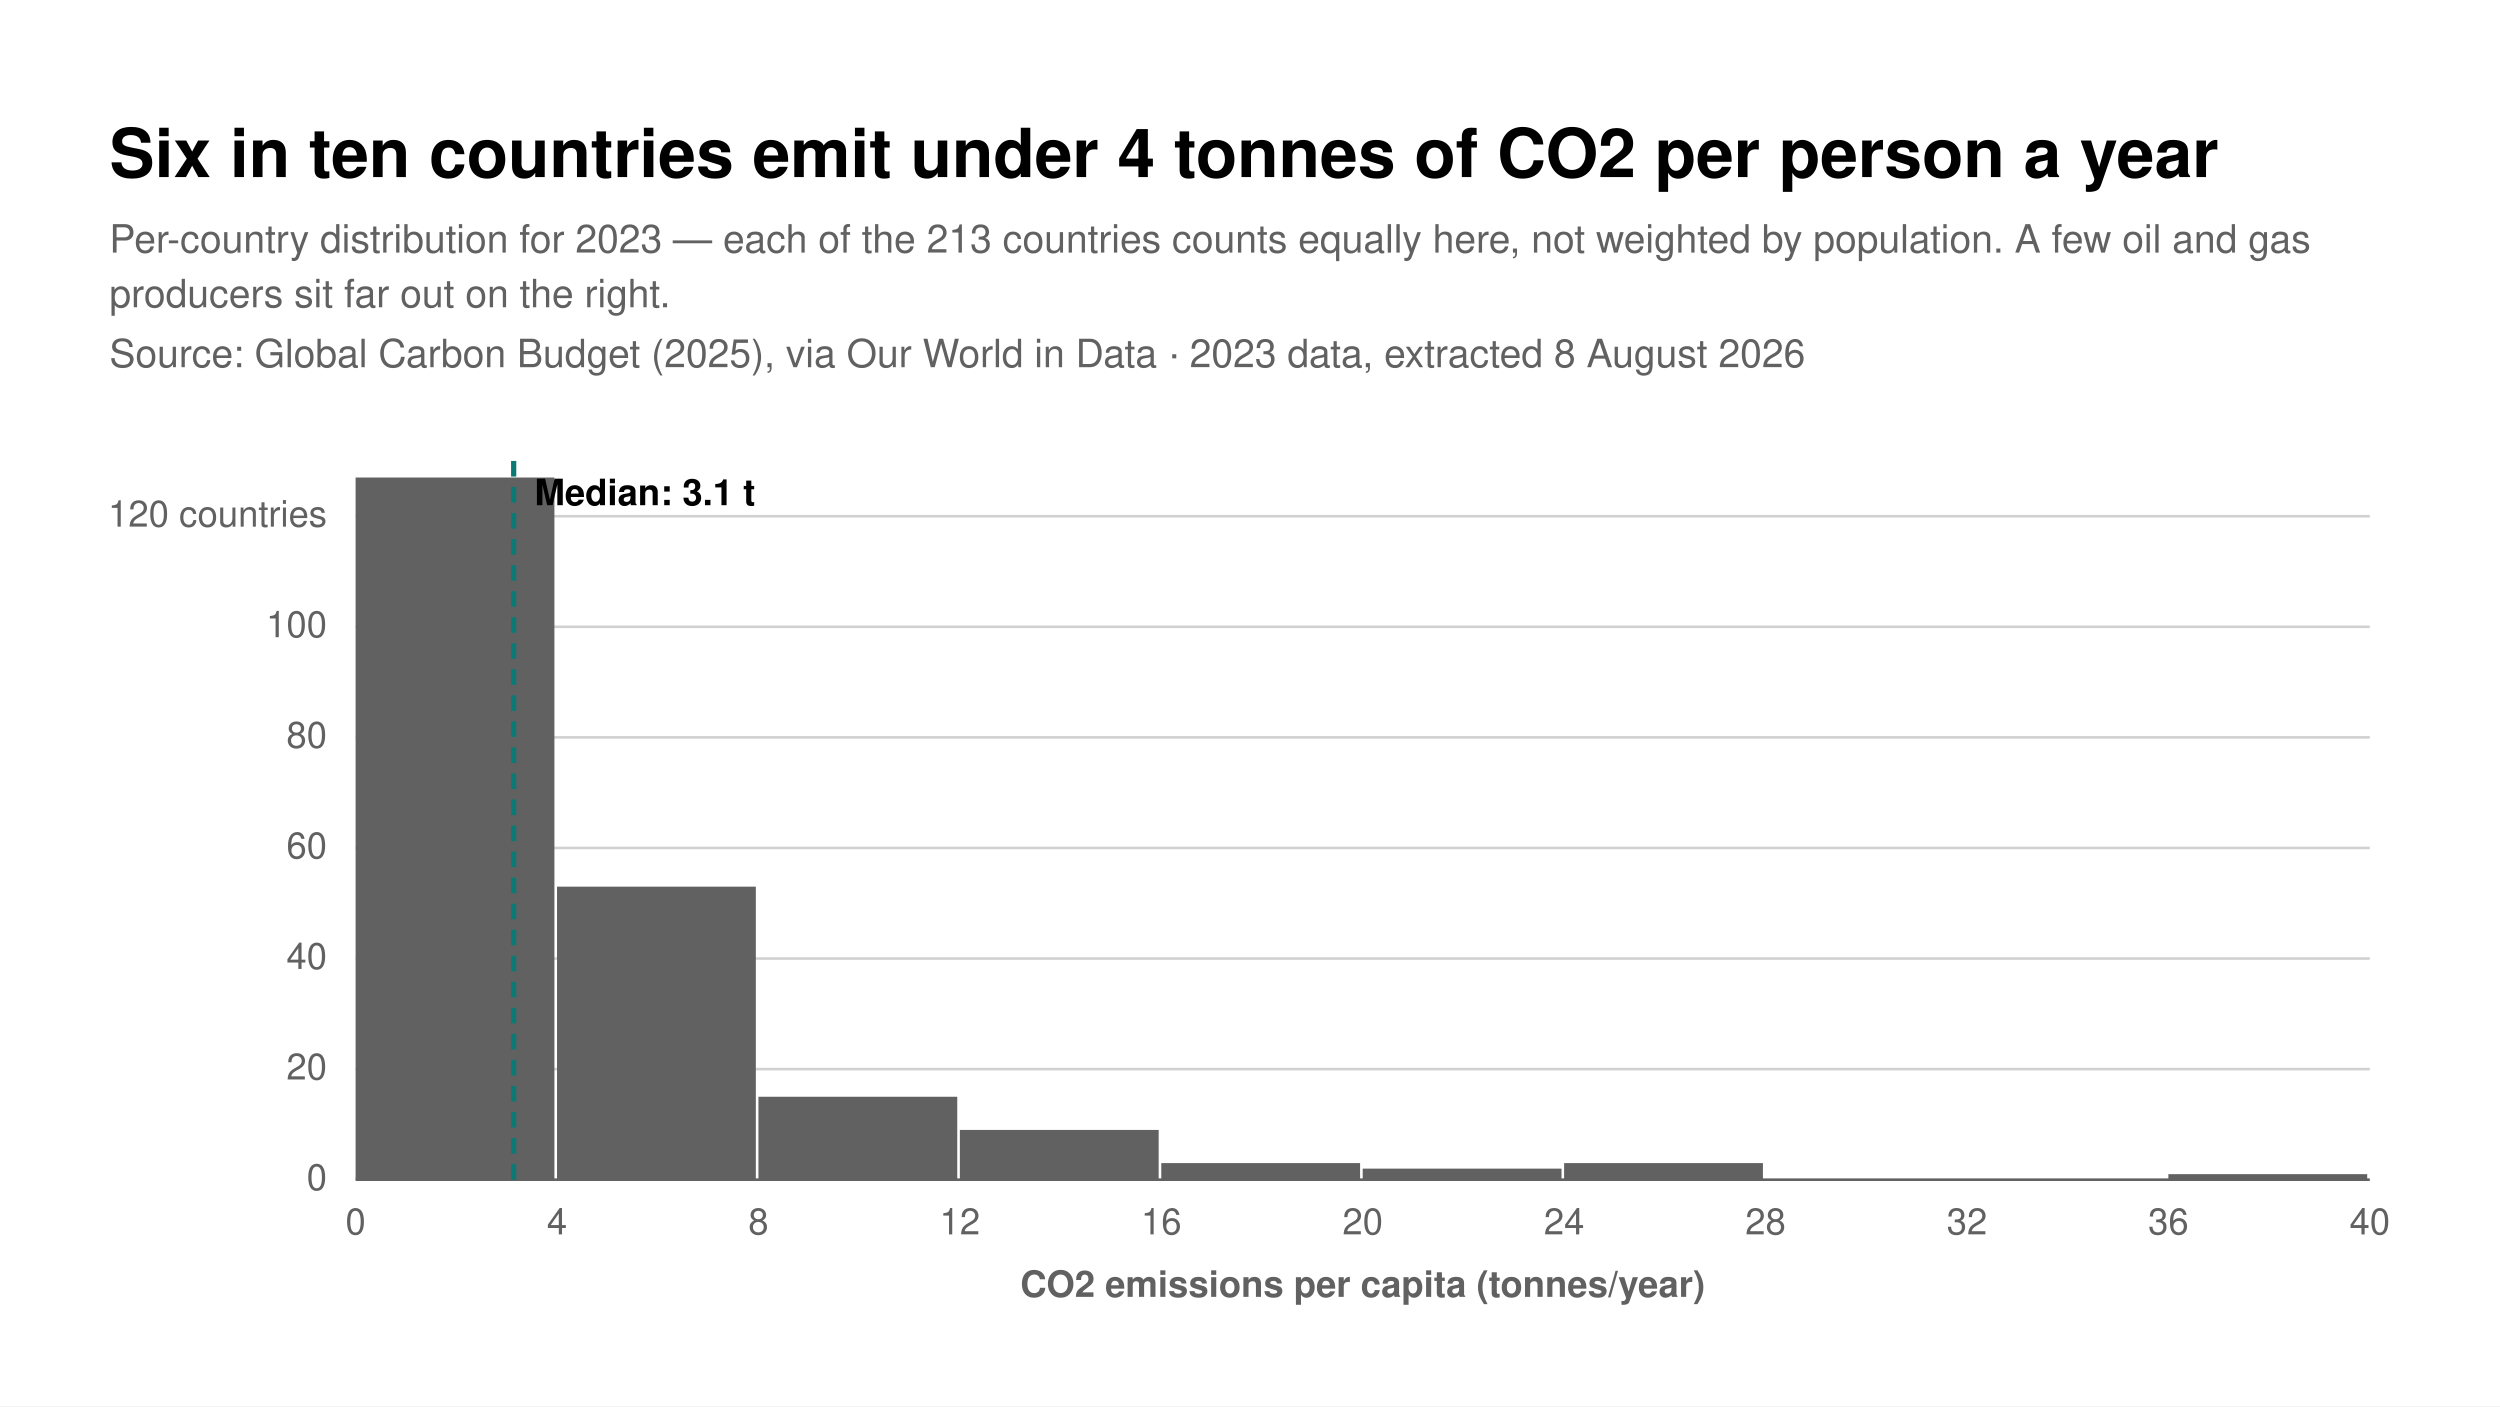
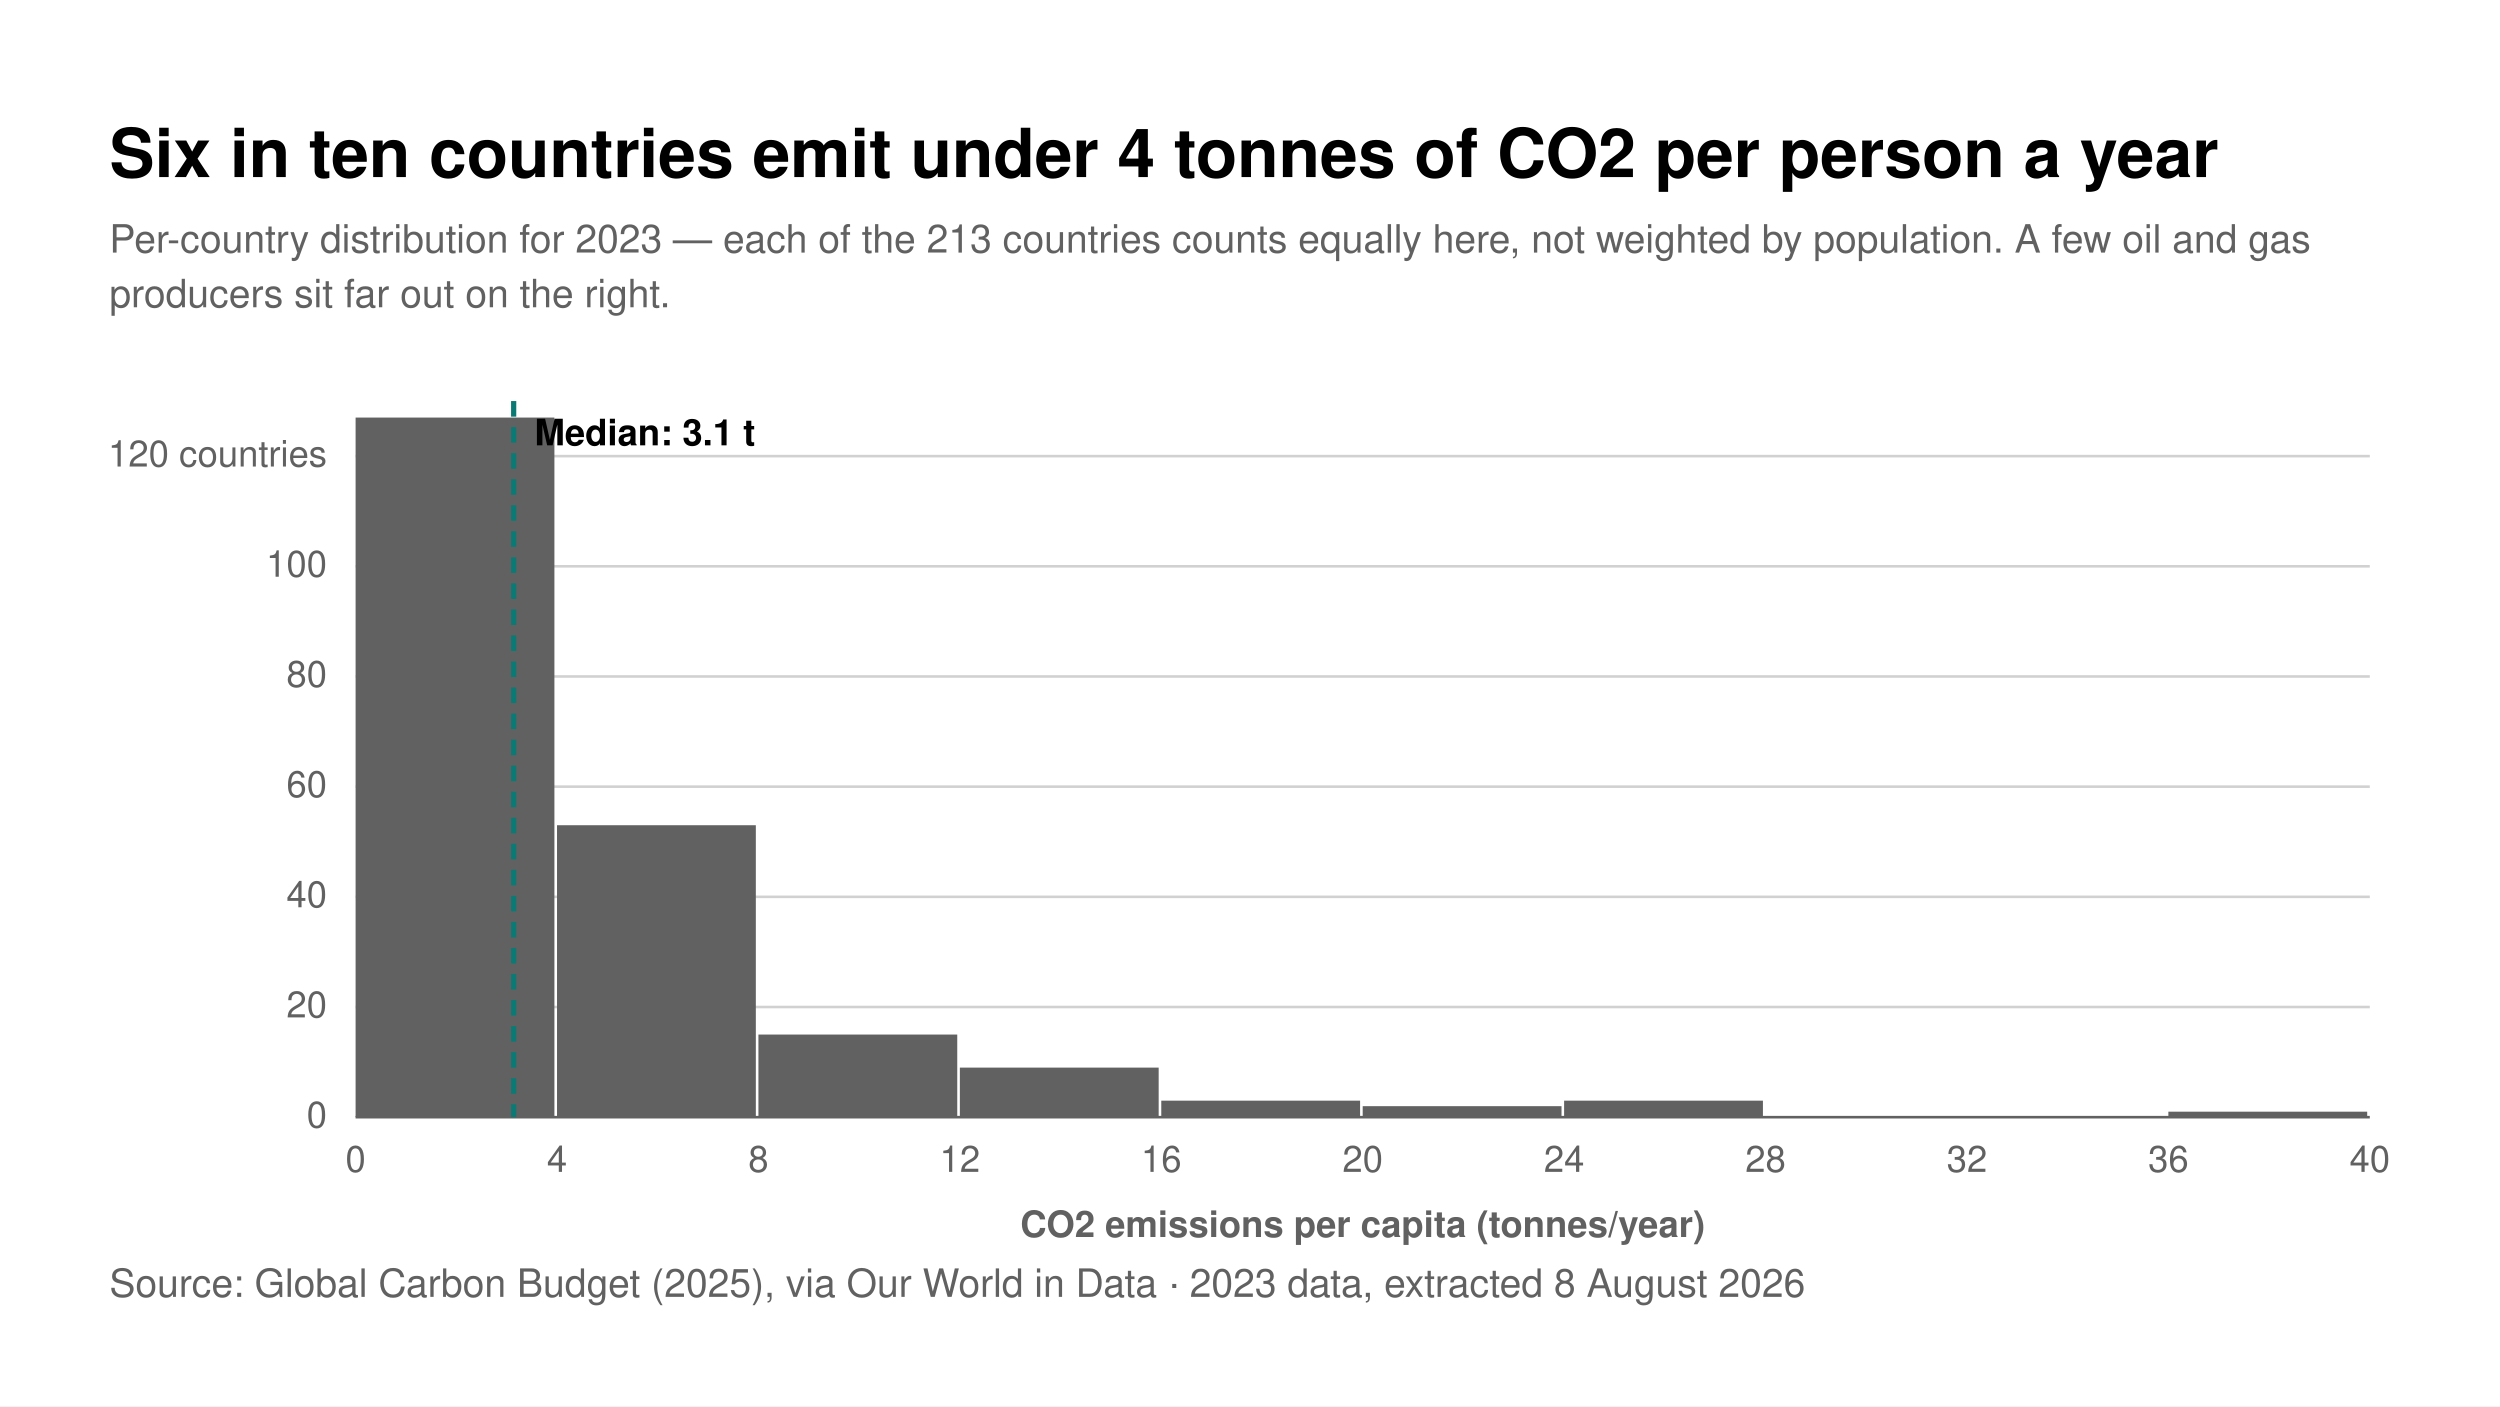
<svg xmlns="http://www.w3.org/2000/svg" width="960" height="540" viewBox="0 0 960 540" role="img" font-family="Helvetica, Arial, sans-serif">
  <rect x="0" y="0" width="960" height="540" fill="#FFFFFF" />
  <text x="42" y="68" fill="#000000" font-size="26" font-weight="700">Six in ten countries emit under 4 tonnes of CO2 per person a year</text>
  <text x="42" y="97" fill="#616161" font-size="15">Per-country distribution for 2023 — each of the 213 countries counts equally here, not weighted by population. A few oil and gas</text>
  <text x="42" y="118" fill="#616161" font-size="15">producers sit far out on the right.</text>
-   <text x="42" y="141" fill="#616161" font-size="15">Source: Global Carbon Budget (2025), via Our World in Data · 2023 data, extracted 8 August 2026</text>
+   <text x="42" y="498" fill="#616161" font-size="15">Source: Global Carbon Budget (2025), via Our World in Data · 2023 data, extracted 8 August 2026</text>
  <g>
-     <line x1="136.549" x2="910" y1="453" y2="453" stroke="#616161" stroke-width="1" />
-     <text x="125.549" y="457" fill="#616161" font-size="14" text-anchor="end">0</text>
+     <line x1="136.549" x2="910" y1="429" y2="429" stroke="#616161" stroke-width="1" />
+     <text x="125.549" y="433" fill="#616161" font-size="14" text-anchor="end">0</text>
  </g>
  <g>
-     <line x1="136.549" x2="910" y1="410.538" y2="410.538" stroke="#d1d1d1" stroke-width="1" />
-     <text x="125.549" y="414.538" fill="#616161" font-size="14" text-anchor="end">20</text>
+     <line x1="136.549" x2="910" y1="386.692" y2="386.692" stroke="#d1d1d1" stroke-width="1" />
+     <text x="125.549" y="390.692" fill="#616161" font-size="14" text-anchor="end">20</text>
  </g>
  <g>
-     <line x1="136.549" x2="910" y1="368.077" y2="368.077" stroke="#d1d1d1" stroke-width="1" />
-     <text x="125.549" y="372.077" fill="#616161" font-size="14" text-anchor="end">40</text>
+     <line x1="136.549" x2="910" y1="344.385" y2="344.385" stroke="#d1d1d1" stroke-width="1" />
+     <text x="125.549" y="348.385" fill="#616161" font-size="14" text-anchor="end">40</text>
  </g>
  <g>
-     <line x1="136.549" x2="910" y1="325.615" y2="325.615" stroke="#d1d1d1" stroke-width="1" />
-     <text x="125.549" y="329.615" fill="#616161" font-size="14" text-anchor="end">60</text>
+     <line x1="136.549" x2="910" y1="302.077" y2="302.077" stroke="#d1d1d1" stroke-width="1" />
+     <text x="125.549" y="306.077" fill="#616161" font-size="14" text-anchor="end">60</text>
  </g>
  <g>
-     <line x1="136.549" x2="910" y1="283.154" y2="283.154" stroke="#d1d1d1" stroke-width="1" />
-     <text x="125.549" y="287.154" fill="#616161" font-size="14" text-anchor="end">80</text>
+     <line x1="136.549" x2="910" y1="259.769" y2="259.769" stroke="#d1d1d1" stroke-width="1" />
+     <text x="125.549" y="263.769" fill="#616161" font-size="14" text-anchor="end">80</text>
  </g>
  <g>
-     <line x1="136.549" x2="910" y1="240.692" y2="240.692" stroke="#d1d1d1" stroke-width="1" />
-     <text x="125.549" y="244.692" fill="#616161" font-size="14" text-anchor="end">100</text>
+     <line x1="136.549" x2="910" y1="217.462" y2="217.462" stroke="#d1d1d1" stroke-width="1" />
+     <text x="125.549" y="221.462" fill="#616161" font-size="14" text-anchor="end">100</text>
  </g>
  <g>
-     <line x1="136.549" x2="910" y1="198.231" y2="198.231" stroke="#d1d1d1" stroke-width="1" />
-     <text x="125.549" y="202.231" fill="#616161" font-size="14" text-anchor="end">120 countries</text>
+     <line x1="136.549" x2="910" y1="175.154" y2="175.154" stroke="#d1d1d1" stroke-width="1" />
+     <text x="125.549" y="179.154" fill="#616161" font-size="14" text-anchor="end">120 countries</text>
  </g>
-   <rect x="136.549" y="183.369" width="76.345" height="269.631" fill="#616161" />
-   <rect x="213.894" y="340.477" width="76.345" height="112.523" fill="#616161" />
-   <rect x="291.239" y="421.154" width="76.345" height="31.846" fill="#616161" />
-   <rect x="368.584" y="433.892" width="76.345" height="19.108" fill="#616161" />
-   <rect x="445.929" y="446.631" width="76.345" height="6.369" fill="#616161" />
-   <rect x="523.274" y="448.754" width="76.345" height="4.246" fill="#616161" />
-   <rect x="600.62" y="446.631" width="76.345" height="6.369" fill="#616161" />
-   <rect x="677.965" y="453" width="76.345" height="0" fill="#616161" />
-   <rect x="755.31" y="453" width="76.345" height="0" fill="#616161" />
-   <rect x="832.655" y="450.877" width="76.345" height="2.123" fill="#616161" />
-   <text x="136.549" y="474" fill="#616161" font-size="14" text-anchor="middle">0</text>
-   <text x="213.894" y="474" fill="#616161" font-size="14" text-anchor="middle">4</text>
-   <text x="291.239" y="474" fill="#616161" font-size="14" text-anchor="middle">8</text>
-   <text x="368.584" y="474" fill="#616161" font-size="14" text-anchor="middle">12</text>
-   <text x="445.929" y="474" fill="#616161" font-size="14" text-anchor="middle">16</text>
-   <text x="523.274" y="474" fill="#616161" font-size="14" text-anchor="middle">20</text>
-   <text x="600.62" y="474" fill="#616161" font-size="14" text-anchor="middle">24</text>
-   <text x="677.965" y="474" fill="#616161" font-size="14" text-anchor="middle">28</text>
-   <text x="755.31" y="474" fill="#616161" font-size="14" text-anchor="middle">32</text>
-   <text x="832.655" y="474" fill="#616161" font-size="14" text-anchor="middle">36</text>
-   <text x="910" y="474" fill="#616161" font-size="14" text-anchor="middle">40</text>
-   <text x="523.274" y="498" fill="#616161" font-size="14" font-weight="600" text-anchor="middle">CO2 emissions per capita (tonnes/year)</text>
-   <line x1="197.249" x2="197.249" y1="177" y2="453" stroke="#0B7A75" stroke-width="2" stroke-dasharray="6 4" />
-   <text x="205.249" y="194" fill="#000000" font-size="14" font-weight="700">Median: 3.1 t</text>
+   <rect x="136.549" y="160.346" width="76.345" height="268.654" fill="#616161" />
+   <rect x="213.894" y="316.885" width="76.345" height="112.115" fill="#616161" />
+   <rect x="291.239" y="397.269" width="76.345" height="31.731" fill="#616161" />
+   <rect x="368.584" y="409.962" width="76.345" height="19.038" fill="#616161" />
+   <rect x="445.929" y="422.654" width="76.345" height="6.346" fill="#616161" />
+   <rect x="523.274" y="424.769" width="76.345" height="4.231" fill="#616161" />
+   <rect x="600.62" y="422.654" width="76.345" height="6.346" fill="#616161" />
+   <rect x="677.965" y="429" width="76.345" height="0" fill="#616161" />
+   <rect x="755.31" y="429" width="76.345" height="0" fill="#616161" />
+   <rect x="832.655" y="426.885" width="76.345" height="2.115" fill="#616161" />
+   <text x="136.549" y="450" fill="#616161" font-size="14" text-anchor="middle">0</text>
+   <text x="213.894" y="450" fill="#616161" font-size="14" text-anchor="middle">4</text>
+   <text x="291.239" y="450" fill="#616161" font-size="14" text-anchor="middle">8</text>
+   <text x="368.584" y="450" fill="#616161" font-size="14" text-anchor="middle">12</text>
+   <text x="445.929" y="450" fill="#616161" font-size="14" text-anchor="middle">16</text>
+   <text x="523.274" y="450" fill="#616161" font-size="14" text-anchor="middle">20</text>
+   <text x="600.62" y="450" fill="#616161" font-size="14" text-anchor="middle">24</text>
+   <text x="677.965" y="450" fill="#616161" font-size="14" text-anchor="middle">28</text>
+   <text x="755.31" y="450" fill="#616161" font-size="14" text-anchor="middle">32</text>
+   <text x="832.655" y="450" fill="#616161" font-size="14" text-anchor="middle">36</text>
+   <text x="910" y="450" fill="#616161" font-size="14" text-anchor="middle">40</text>
+   <text x="523.274" y="475" fill="#616161" font-size="14" font-weight="600" text-anchor="middle">CO2 emissions per capita (tonnes/year)</text>
+   <line x1="197.249" x2="197.249" y1="154" y2="429" stroke="#0B7A75" stroke-width="2" stroke-dasharray="6 4" />
+   <text x="205.249" y="171" fill="#000000" font-size="14" font-weight="700">Median: 3.1 t</text>
</svg>
